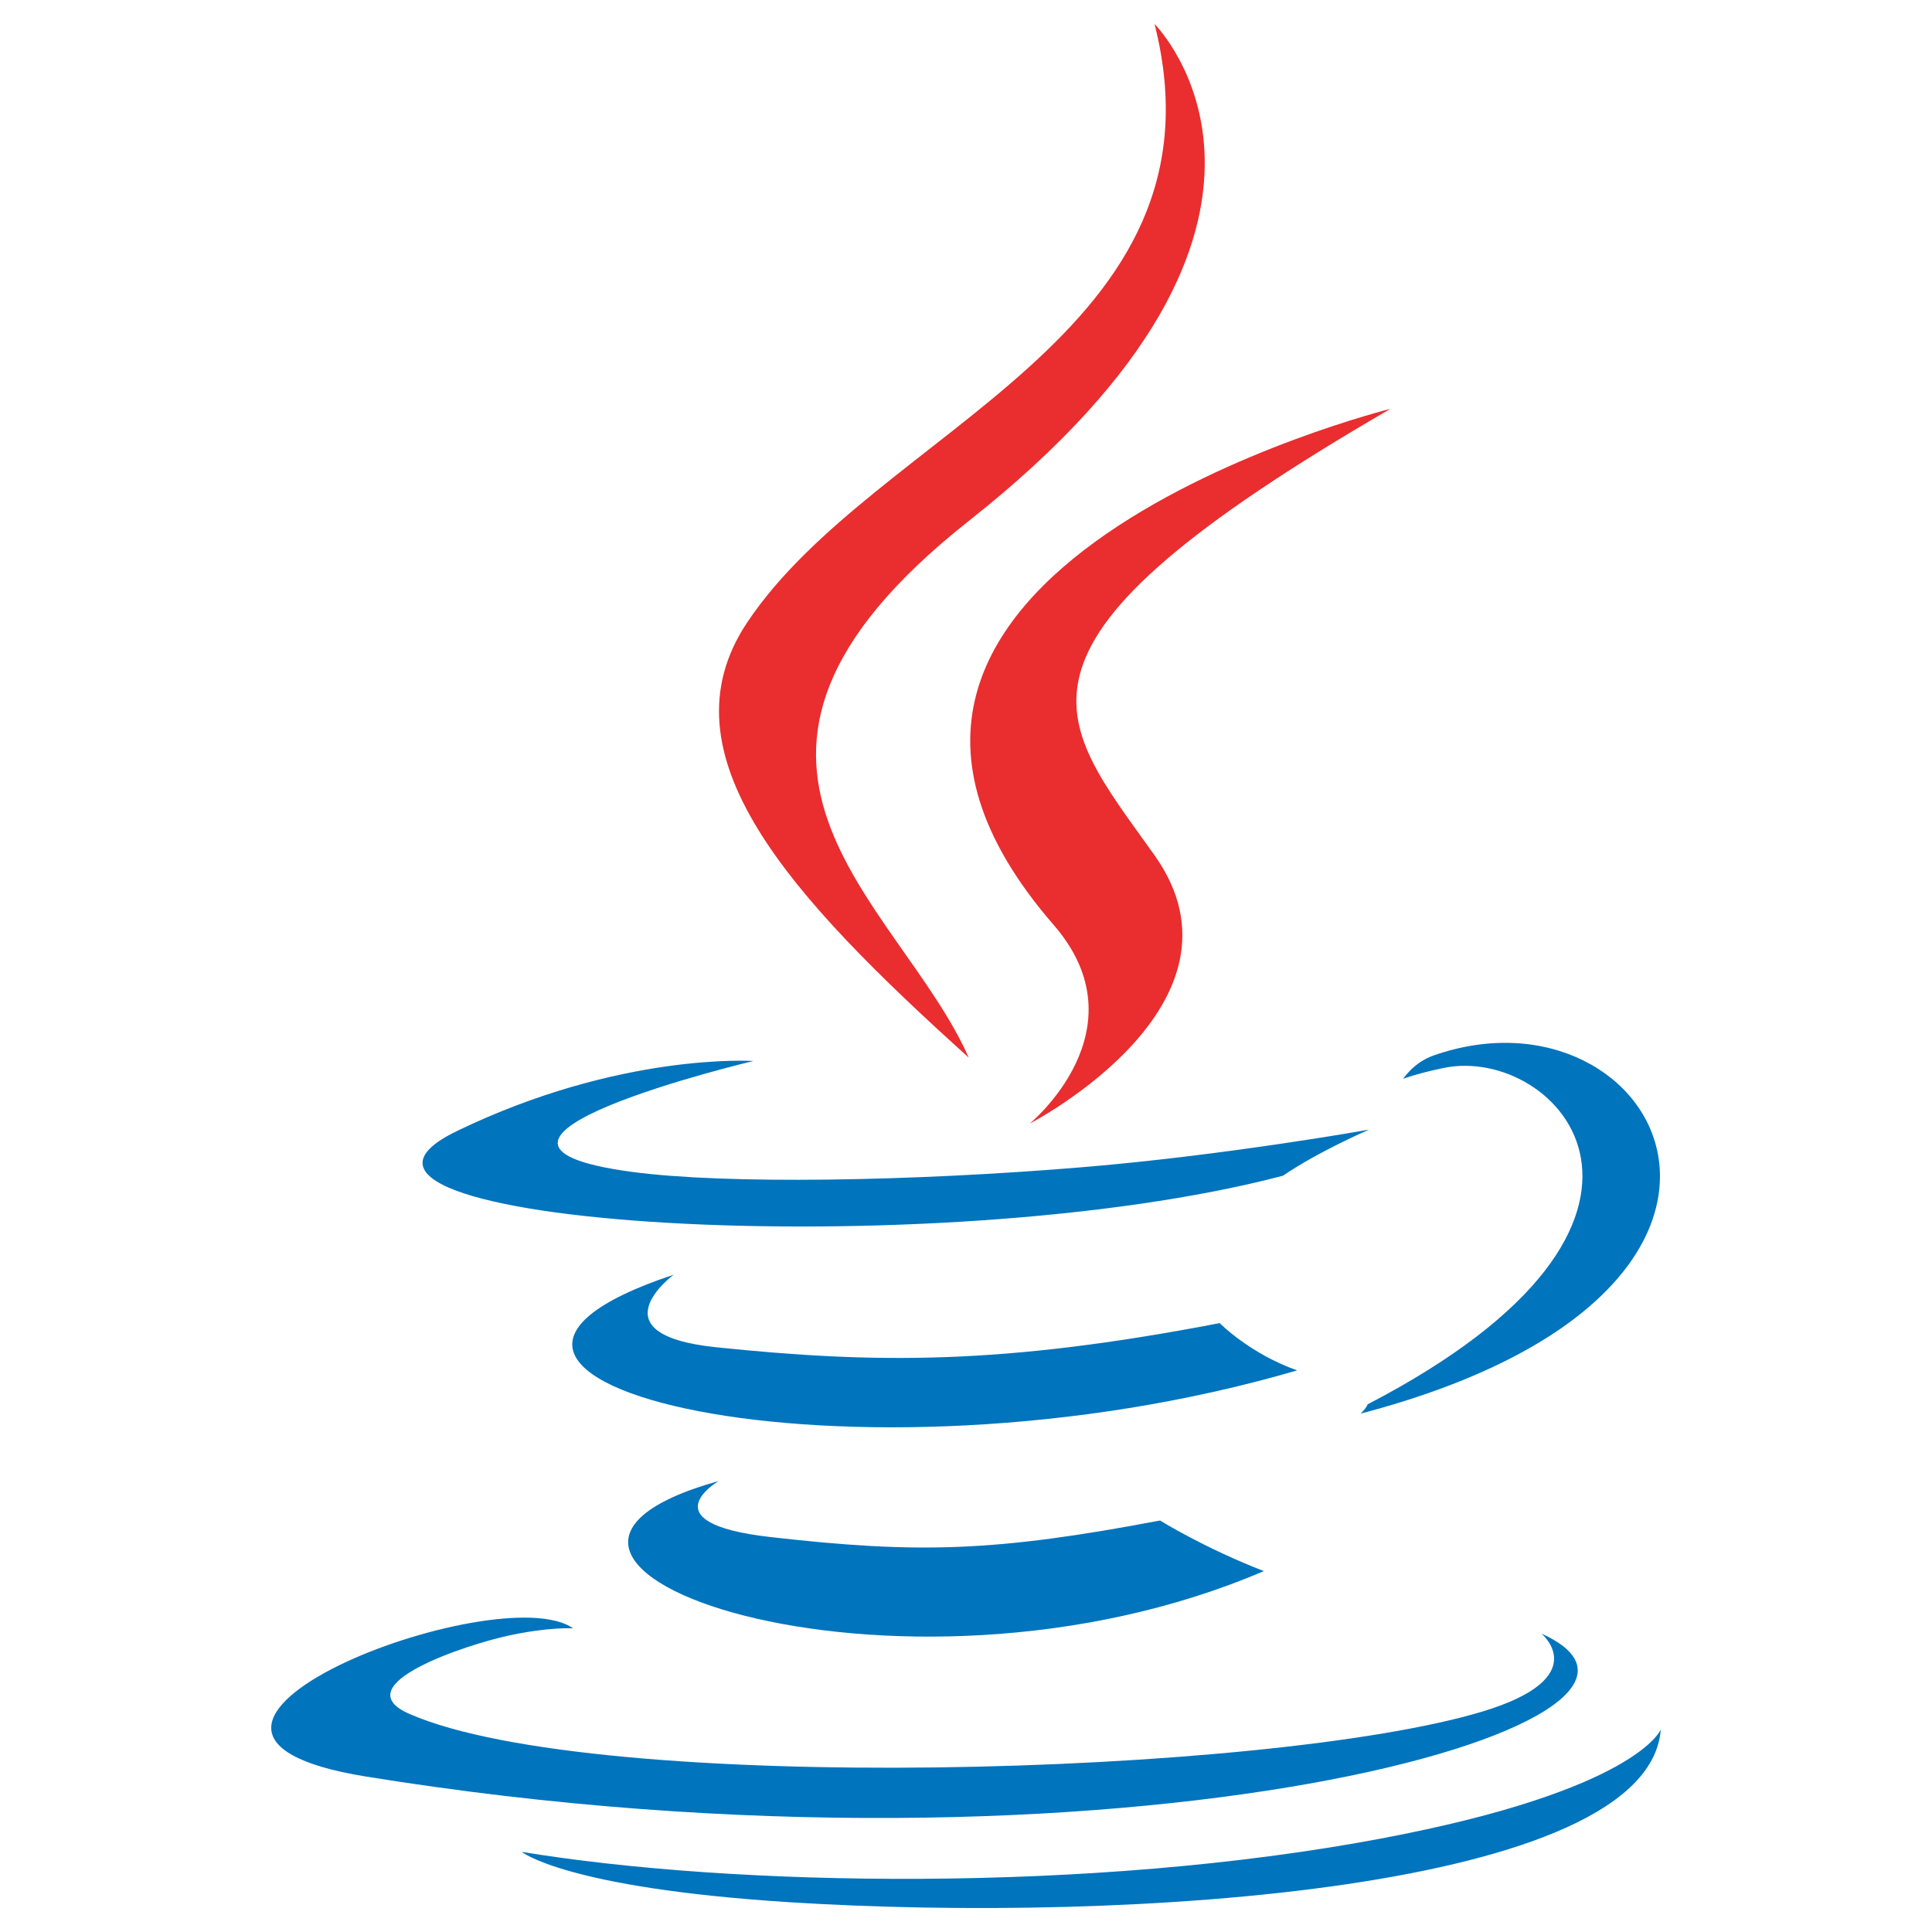
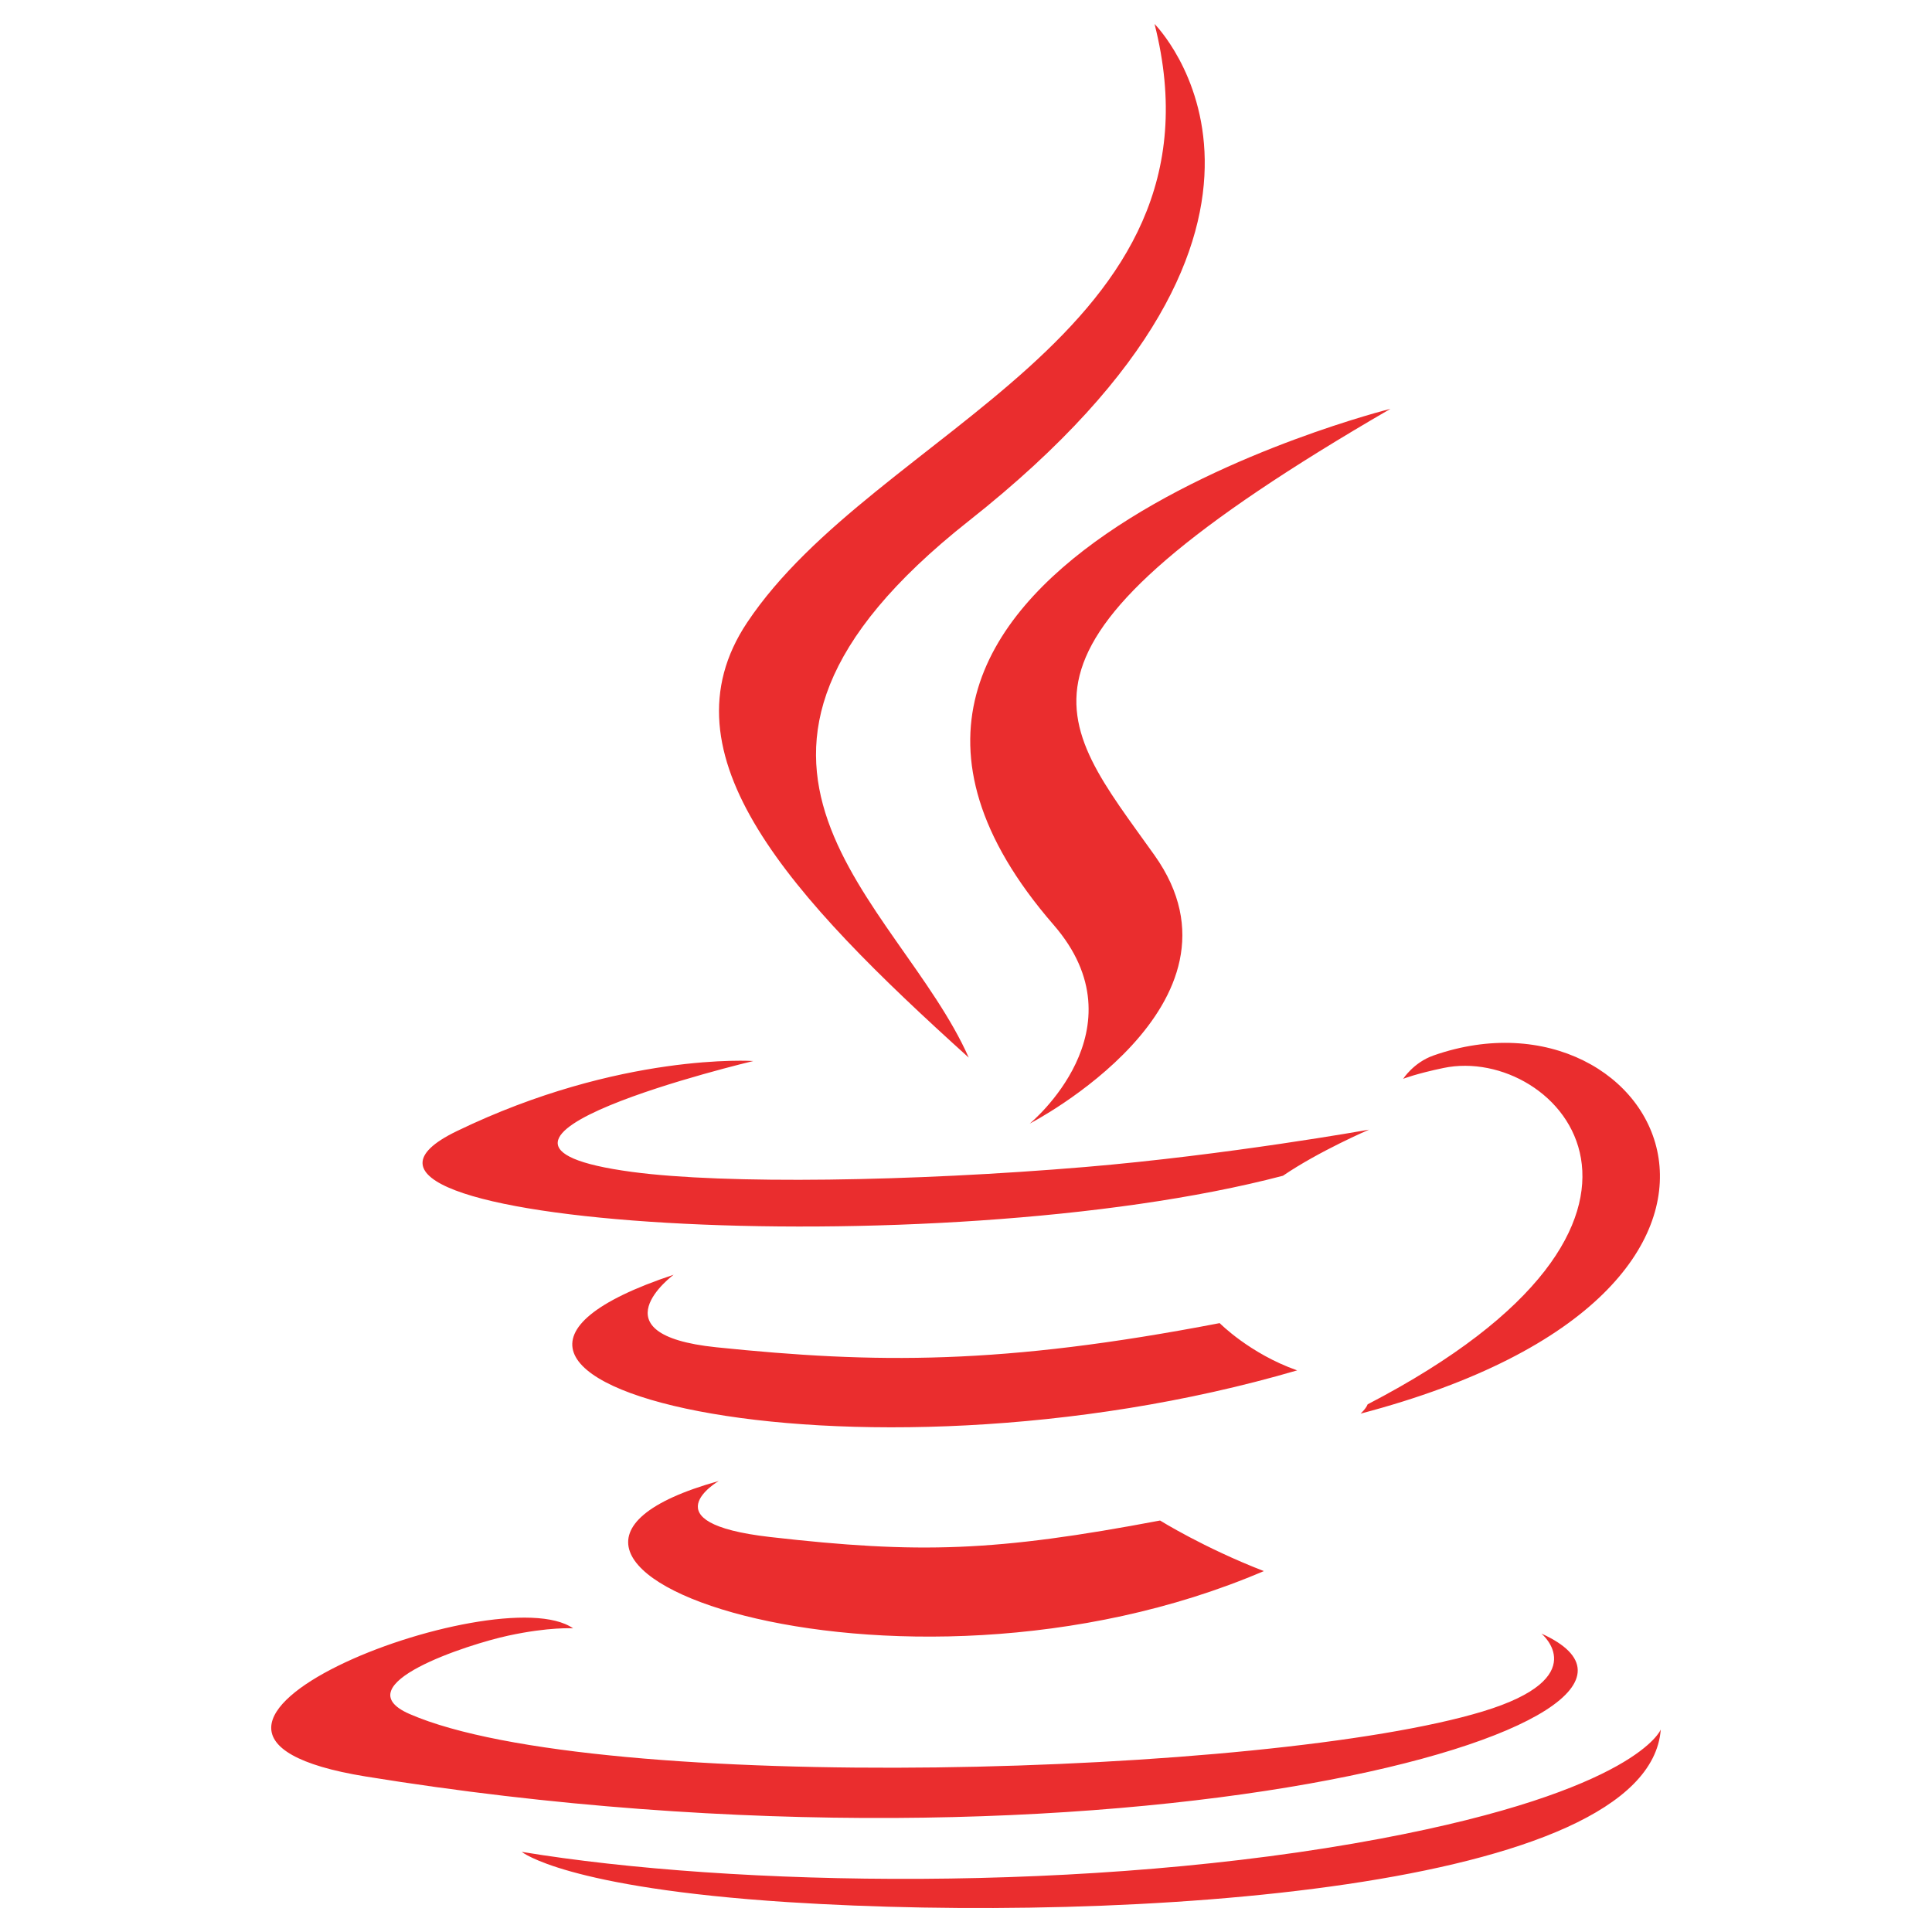
<svg xmlns="http://www.w3.org/2000/svg" viewBox="0 0 128 128">
-   <path fill="#0074BD" d="M47.617 98.12s-4.767 2.774 3.397 3.71c9.892 1.13 14.947.968 25.845-1.092 0 0 2.871 1.795 6.873 3.351-24.439 10.47-55.308-.607-36.115-5.969zm-2.988-13.665s-5.348 3.959 2.823 4.805c10.567 1.091 18.91 1.18 33.354-1.6 0 0 1.993 2.025 5.132 3.131-29.542 8.64-62.446.68-41.309-6.336z" />
-   <path fill="#EA2D2E" d="M69.802 61.271c6.025 6.935-1.58 13.17-1.58 13.17s15.289-7.891 8.269-17.777c-6.559-9.215-11.587-13.792 15.635-29.58 0 .001-42.731 10.67-22.324 34.187z" />
-   <path fill="#0074BD" d="M102.123 108.229s3.529 2.91-3.888 5.159c-14.102 4.272-58.706 5.56-71.094.171-4.451-1.938 3.899-4.625 6.526-5.192 2.739-.593 4.303-.485 4.303-.485-4.953-3.487-32.013 6.85-13.743 9.815 49.821 8.076 90.817-3.637 77.896-9.468zM49.912 70.294s-22.686 5.389-8.033 7.348c6.188.828 18.518.638 30.011-.326 9.39-.789 18.813-2.474 18.813-2.474s-3.308 1.419-5.704 3.053c-23.042 6.061-67.544 3.238-54.731-2.958 10.832-5.239 19.644-4.643 19.644-4.643zm40.697 22.747c23.421-12.167 12.591-23.86 5.032-22.285-1.848.385-2.677.72-2.677.72s.688-1.079 2-1.543c14.953-5.255 26.451 15.503-4.823 23.725 0-.002.359-.327.468-.617z" />
-   <path fill="#EA2D2E" d="M76.491 1.587S89.459 14.563 64.188 34.51c-20.266 16.006-4.621 25.13-.007 35.559-11.831-10.673-20.509-20.07-14.688-28.815C58.041 28.42 81.722 22.195 76.491 1.587z" />
-   <path fill="#0074BD" d="M52.214 126.021c22.476 1.437 57-.8 57.817-11.436 0 0-1.571 4.032-18.577 7.231-19.186 3.612-42.854 3.191-56.887.874 0 .001 2.875 2.381 17.647 3.331z" />
+   <path fill="#EA2D2E" d="M47.617 98.12c-19.192 5.362 11.677 16.439 36.115 5.969-4.003-1.556-6.874-3.351-6.874-3.351-10.897 2.06-15.952 2.222-25.844 1.092-8.164-.935-3.397-3.71-3.397-3.71zm33.189-10.46c-14.444 2.779-22.787 2.69-33.354 1.6-8.171-.845-2.822-4.805-2.822-4.805-21.137 7.016 11.767 14.977 41.309 6.336-3.14-1.106-5.133-3.131-5.133-3.131zm11.319-60.575c.001 0-42.731 10.669-22.323 34.187 6.024 6.935-1.58 13.17-1.58 13.17s15.289-7.891 8.269-17.777c-6.559-9.215-11.587-13.793 15.634-29.58zm9.998 81.144s3.529 2.91-3.888 5.159c-14.102 4.272-58.706 5.56-71.095.171-4.45-1.938 3.899-4.625 6.526-5.192 2.739-.593 4.303-.485 4.303-.485-4.952-3.487-32.013 6.85-13.742 9.815 49.821 8.076 90.817-3.637 77.896-9.468zM85 77.896c2.395-1.634 5.703-3.053 5.703-3.053s-9.424 1.685-18.813 2.474c-11.494.964-23.823 1.154-30.012.326-14.652-1.959 8.033-7.348 8.033-7.348s-8.812-.596-19.644 4.644C17.455 81.134 61.958 83.958 85 77.896zm5.609 15.145c-.108.29-.468.616-.468.616 31.273-8.221 19.775-28.979 4.822-23.725-1.312.464-2 1.543-2 1.543s.829-.334 2.678-.72c7.559-1.575 18.389 10.119-5.032 22.286zM64.181 70.069c-4.614-10.429-20.26-19.553.007-35.559C89.459 14.563 76.492 1.587 76.492 1.587c5.23 20.608-18.451 26.833-26.999 39.667-5.821 8.745 2.857 18.142 14.688 28.815zm27.274 51.748c-19.187 3.612-42.854 3.191-56.887.874 0 0 2.874 2.38 17.646 3.331 22.476 1.437 57-.8 57.816-11.436.001 0-1.57 4.032-18.575 7.231z" />
</svg>
